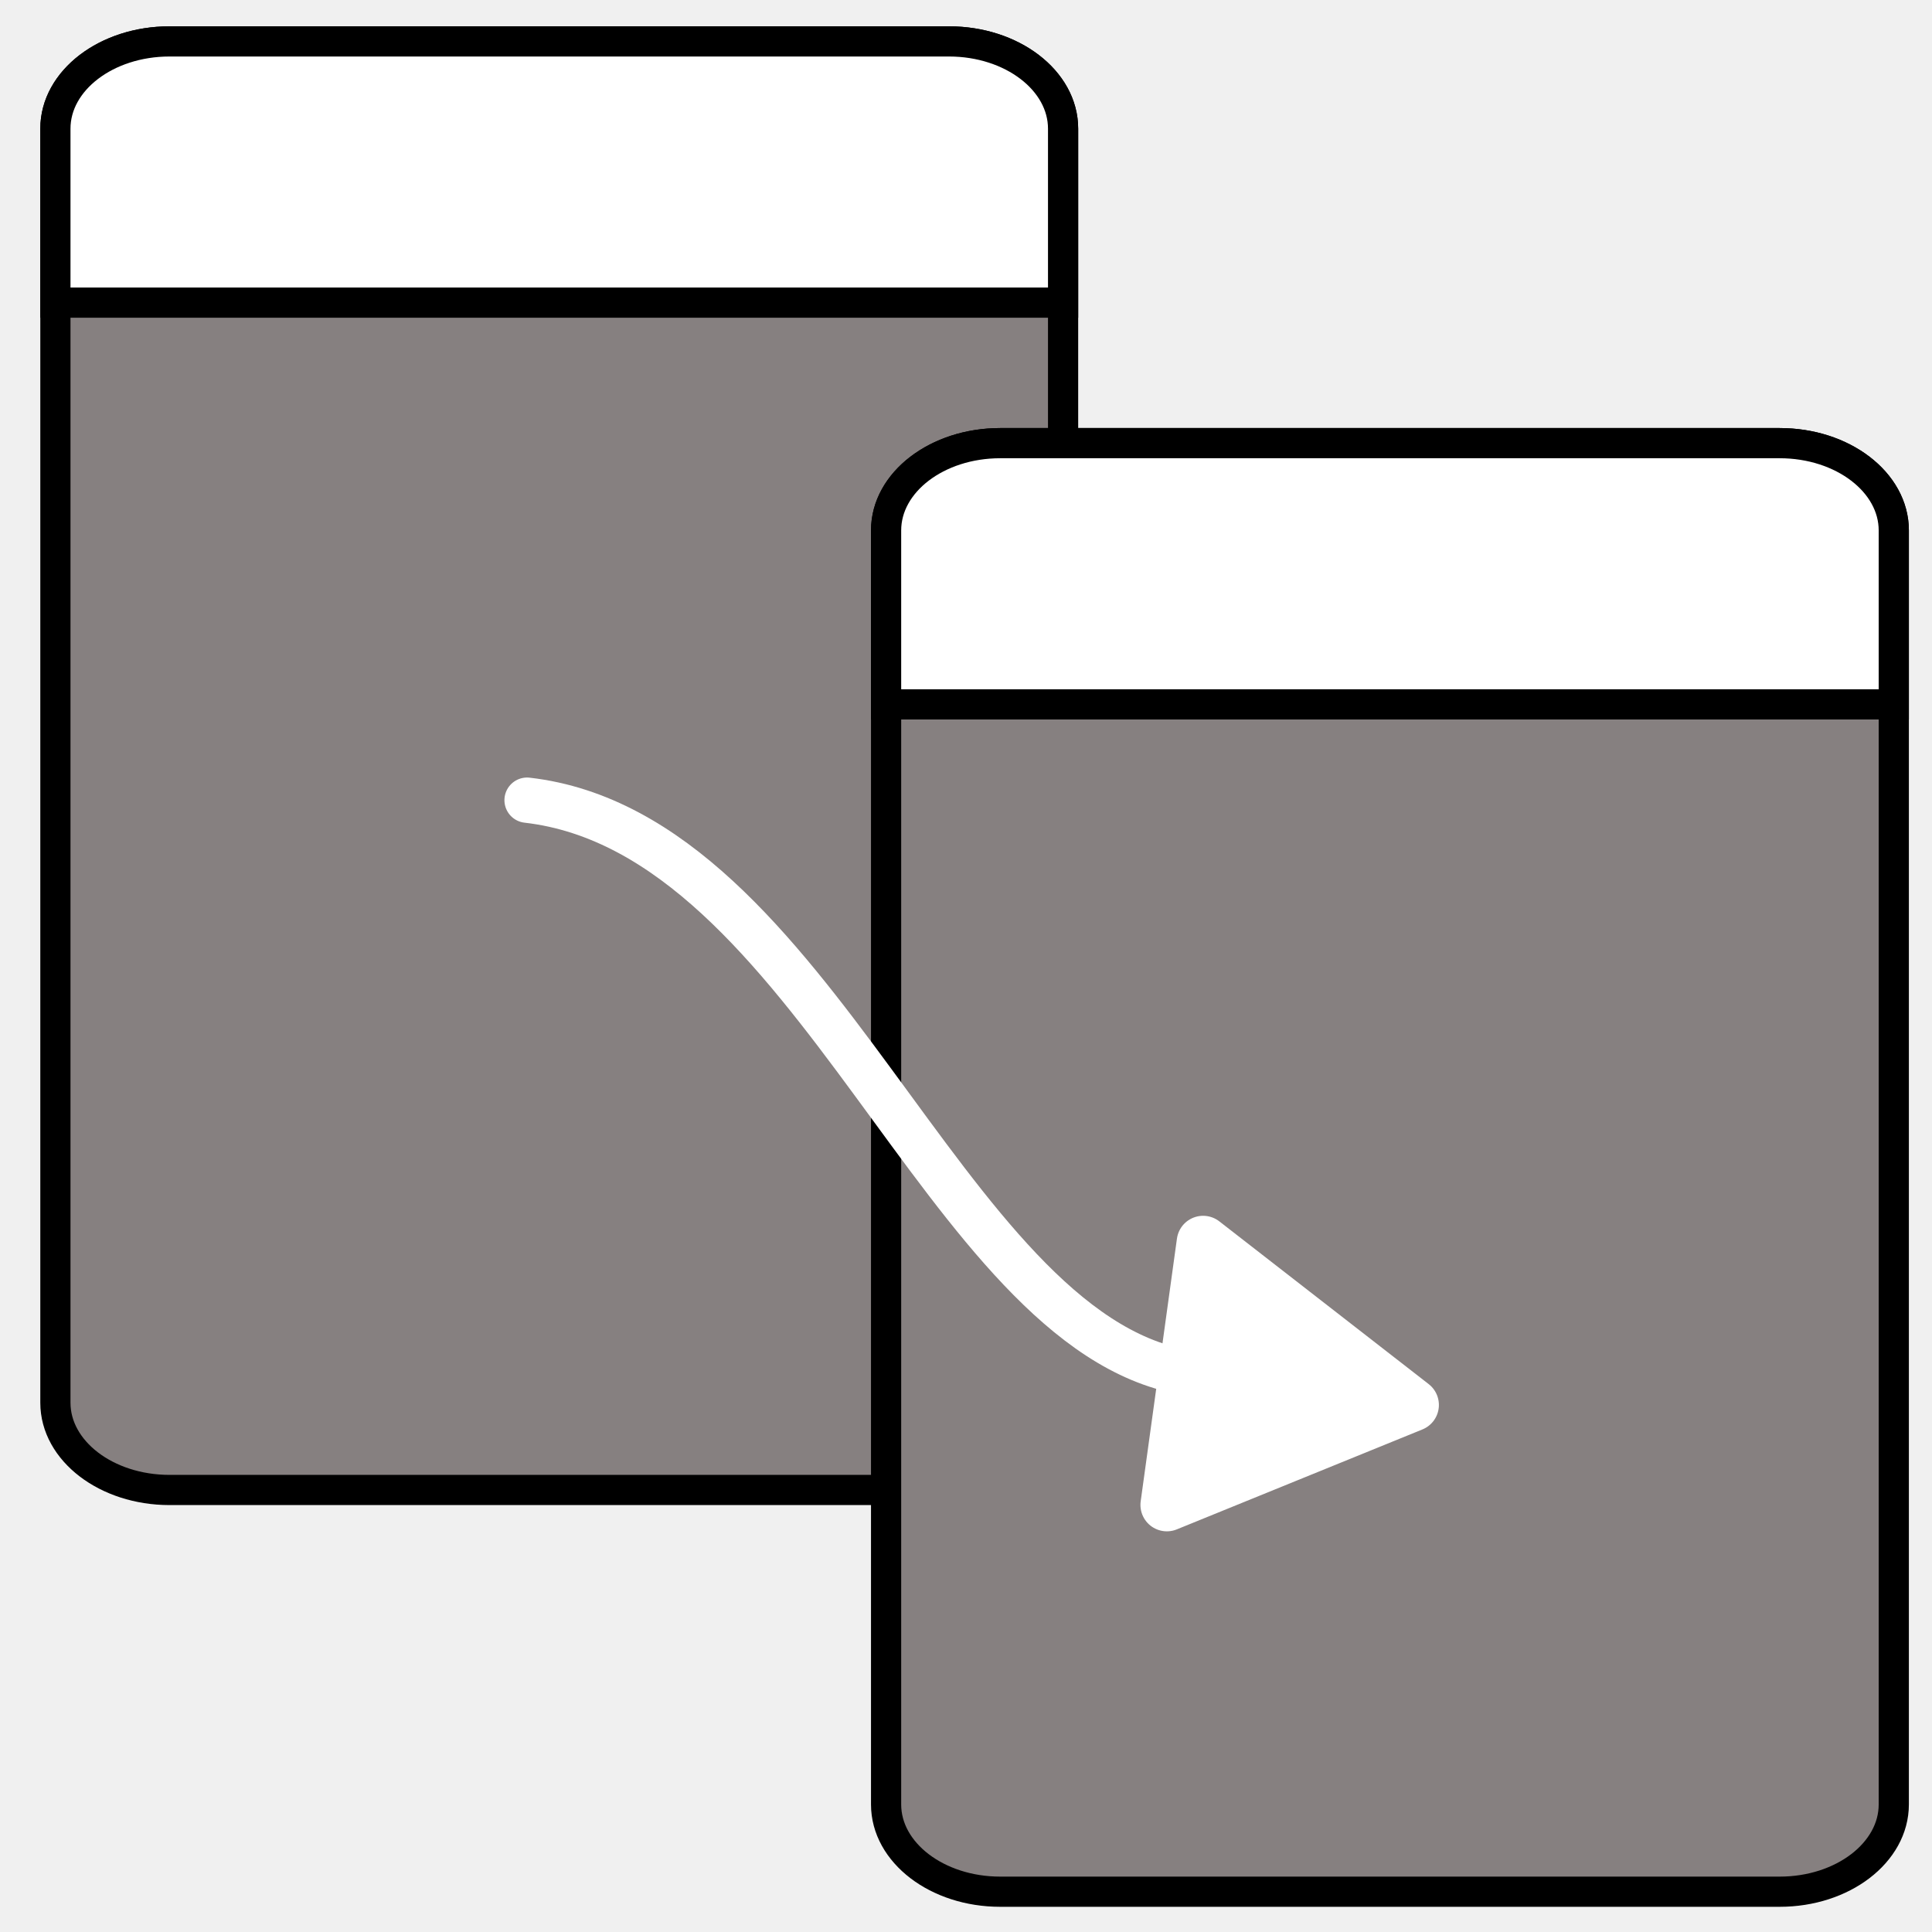
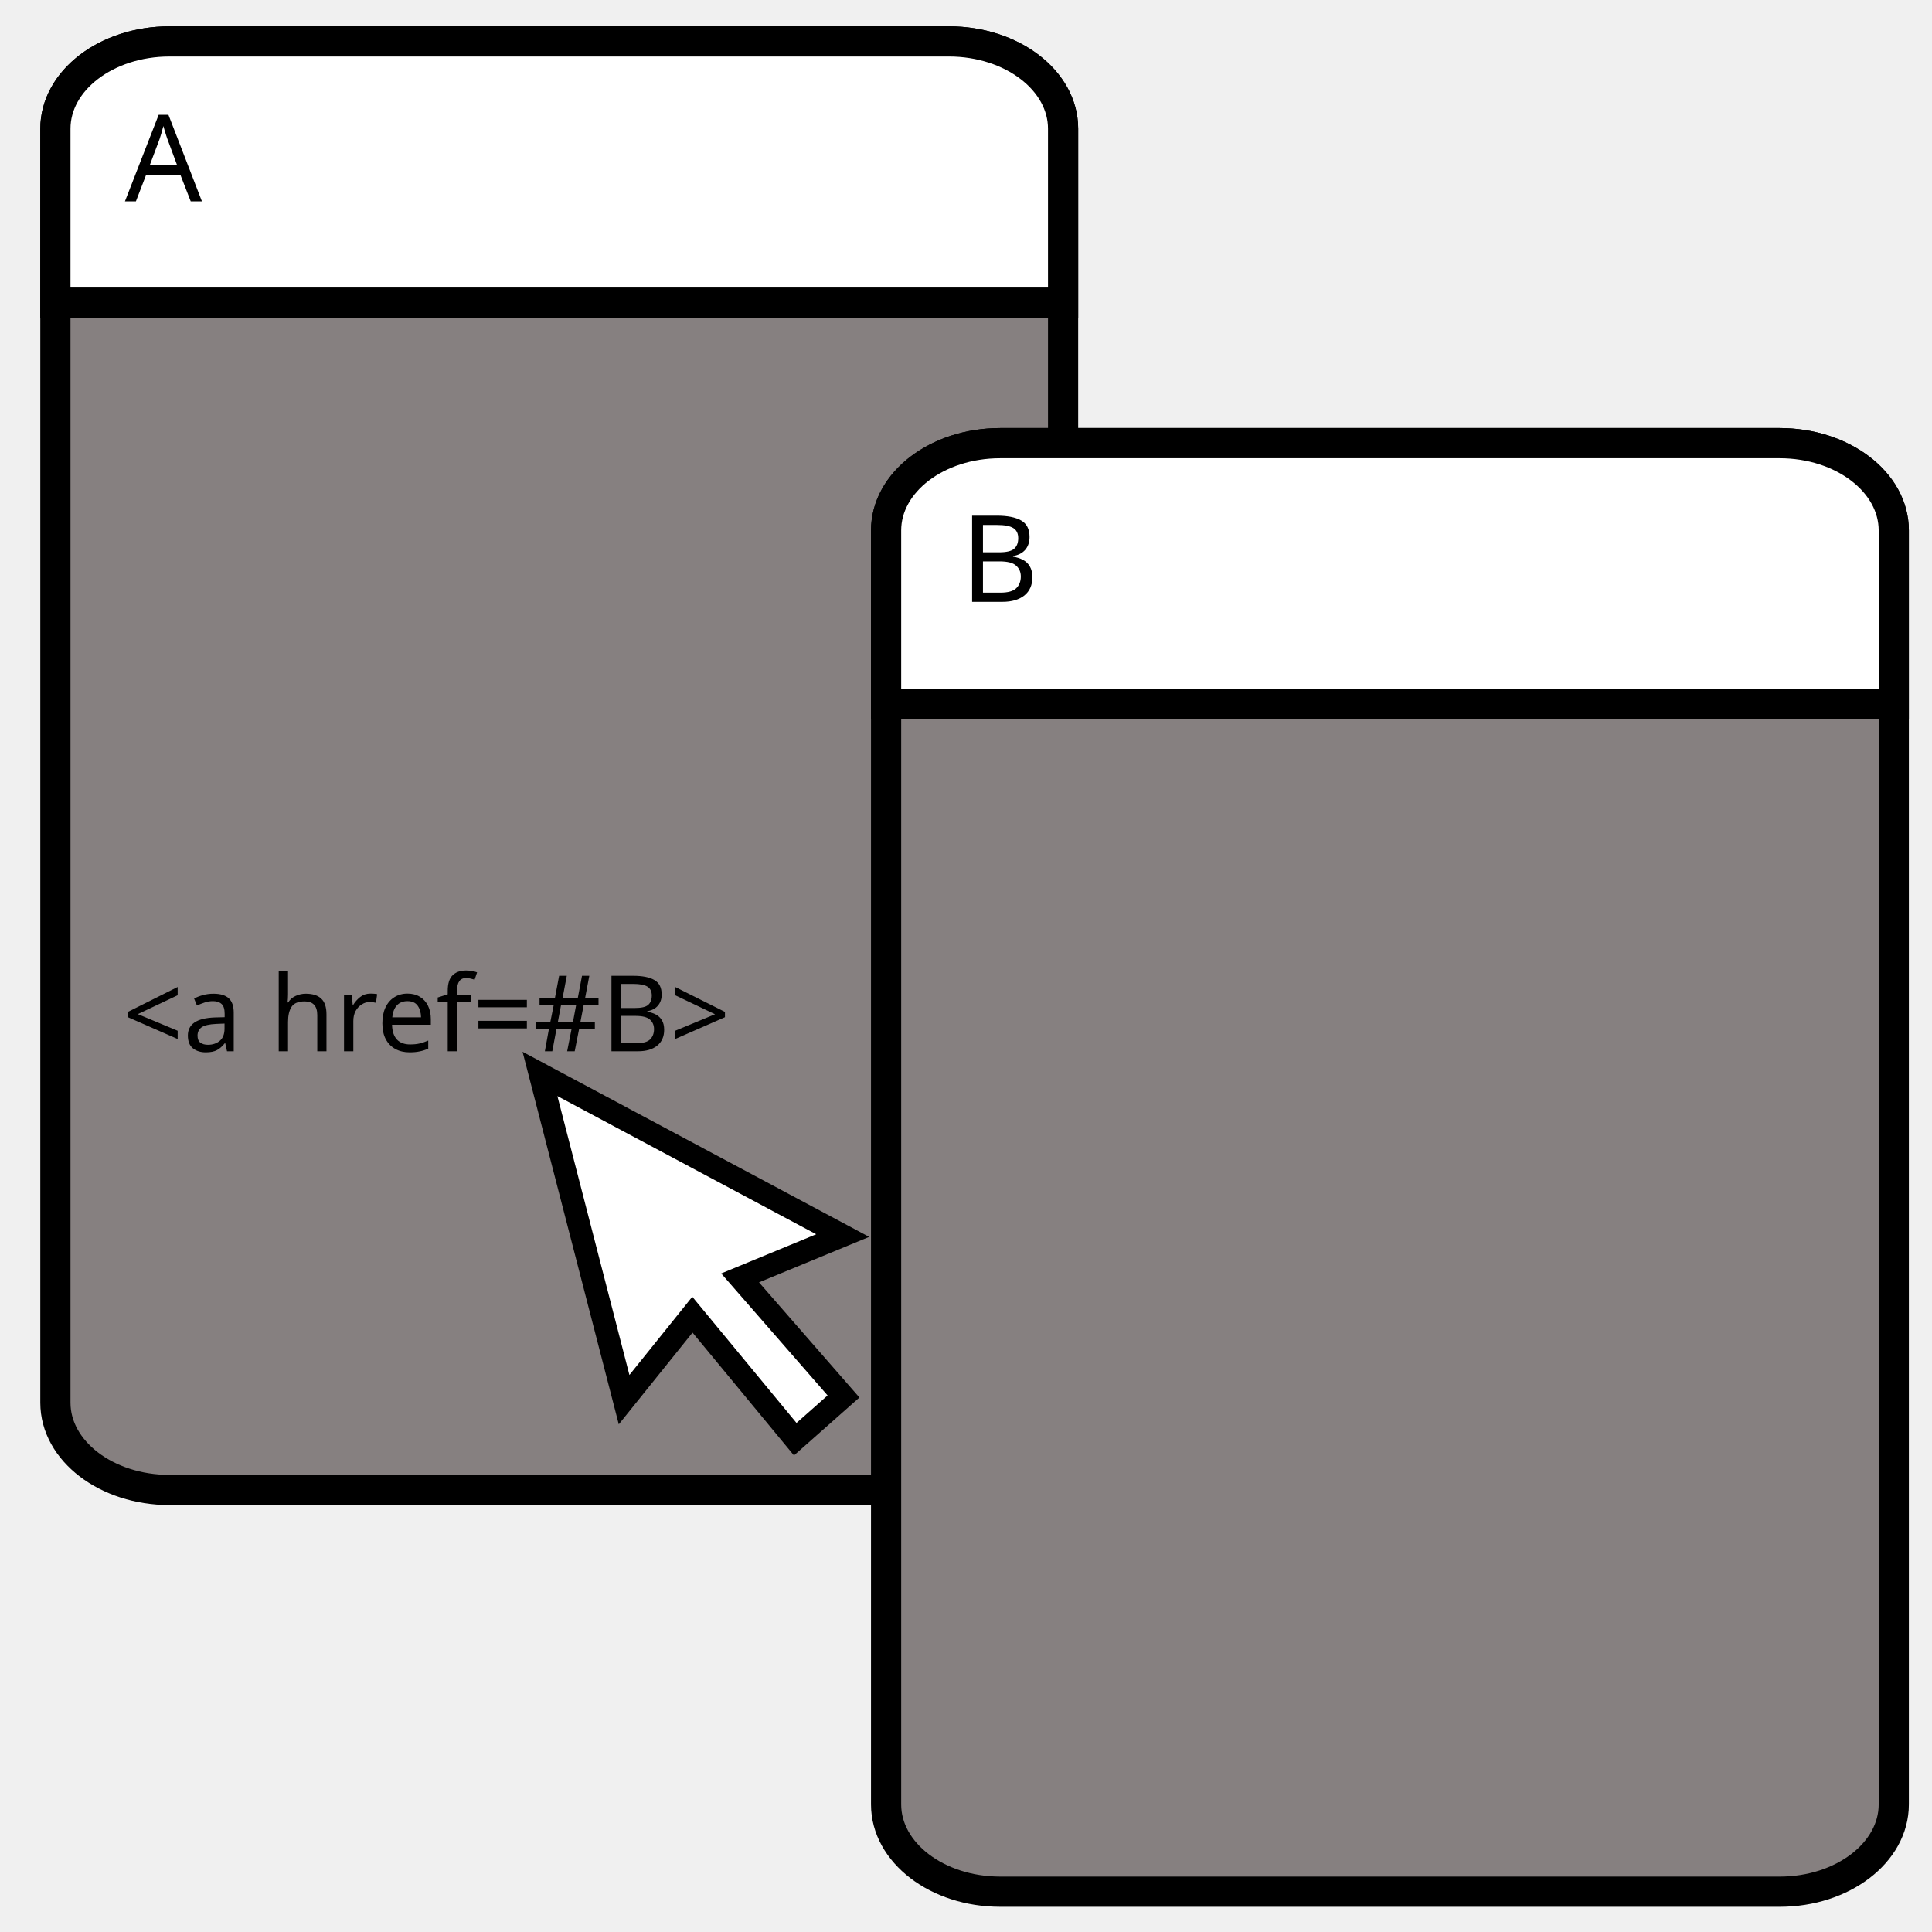
<svg xmlns="http://www.w3.org/2000/svg" version="1.1" x="0" y="0" width="256" height="256" viewBox="0, 0, 256, 256">
  <g id="Layer_1">
    <g id="left-window">
      <g>
        <path d="M22.46,5.487 L125.745,5.487 C134.095,5.487 140.865,10.665 140.865,17.051 L140.865,185.866 C140.865,192.252 134.095,197.43 125.745,197.43 L22.46,197.43 C14.11,197.43 7.34,192.252 7.34,185.866 L7.34,17.051 C7.34,10.665 14.11,5.487 22.46,5.487 z" fill="#868080" />
        <path d="M22.46,5.487 L125.745,5.487 C134.095,5.487 140.865,10.665 140.865,17.051 L140.865,185.866 C140.865,192.252 134.095,197.43 125.745,197.43 L22.46,197.43 C14.11,197.43 7.34,192.252 7.34,185.866 L7.34,17.051 C7.34,10.665 14.11,5.487 22.46,5.487 z" fill-opacity="0" stroke="#000000" stroke-width="4" />
      </g>
      <g>
        <path d="M125.745,5.487 C134.096,5.487 140.865,10.665 140.865,17.052 L140.865,40.1 L7.34,40.1 L7.34,17.051 C7.34,10.665 14.11,5.487 22.46,5.487 L125.745,5.487 z" fill="#FFFFFF" />
        <path d="M125.745,5.487 C134.096,5.487 140.865,10.665 140.865,17.052 L140.865,40.1 L7.34,40.1 L7.34,17.051 C7.34,10.665 14.11,5.487 22.46,5.487 L125.745,5.487 z" fill-opacity="0" stroke="#000000" stroke-width="4" />
      </g>
+       <text transform="matrix(1, 0, 0, 1, 21.355, 23.18)" id="title">
+         <tspan x="-4.801" y="3.5" font-family="CourierNewPS-BoldMT" font-size="16" fill="#000000">A</tspan>
+       </text>
+       <text transform="matrix(1, 0, 0, 1, 62.451, 148.297)" id="anchor-text">
+         <tspan x="-46.208" y="-9" font-family="CourierNewPS-BoldMT" font-size="14" fill="#000000">&lt;a href=#B&gt;</tspan>
+       </text>
    </g>
    <g id="right-window">
      <g>
        <path d="M132.532,58.719 L235.817,58.719 C244.167,58.719 250.936,63.896 250.936,70.283 L250.936,239.097 C250.936,245.484 244.167,250.661 235.817,250.661 L132.532,250.661 C124.181,250.661 117.412,245.484 117.412,239.097 L117.412,70.283 C117.412,63.896 124.181,58.719 132.532,58.719 z" fill="#868080" />
        <path d="M132.532,58.719 L235.817,58.719 C244.167,58.719 250.936,63.896 250.936,70.283 L250.936,239.097 C250.936,245.484 244.167,250.661 235.817,250.661 L132.532,250.661 C124.181,250.661 117.412,245.484 117.412,239.097 L117.412,70.283 C117.412,63.896 124.181,58.719 132.532,58.719 z" fill-opacity="0" stroke="#000000" stroke-width="4" />
      </g>
      <g>
        <path d="M235.817,58.719 C244.167,58.719 250.936,63.896 250.936,70.283 L250.936,93.332 L117.412,93.332 L117.412,70.283 C117.412,63.896 124.181,58.719 132.532,58.719 L235.817,58.719 z" fill="#FFFFFF" />
        <path d="M235.817,58.719 C244.167,58.719 250.936,63.896 250.936,70.283 L250.936,93.332 L117.412,93.332 L117.412,70.283 C117.412,63.896 124.181,58.719 132.532,58.719 L235.817,58.719 z" fill-opacity="0" stroke="#000000" stroke-width="4" />
      </g>
+       <text transform="matrix(1, 0, 0, 1, 132.064, 76.247)" id="title">
+         <tspan x="-4.801" y="3.5" font-family="CourierNewPS-BoldMT" font-size="16" fill="#000000">B</tspan>
+       </text>
    </g>
-     <g id="arrow">
-       <g>
-         <path d="M159.418,164.6 L187.161,186.165 L154.614,199.409 z" fill="#FFFFFF" />
-         <path d="M159.418,164.6 L187.161,186.165 L154.614,199.409 z" fill-opacity="0" stroke="#FFFFFF" stroke-width="7" stroke-linecap="round" stroke-linejoin="round" />
-       </g>
-       <path d="M156.904,181.818 C124.959,176.181 108.047,110.412 69.839,106.027" fill-opacity="0" stroke="#FFFFFF" stroke-width="6" stroke-linecap="round" />
+     <g id="cursor">
+       <path d="M71.55,142.301 L111.661,163.72 L98.068,169.33 L111.77,185.041 L105.373,190.701 L91.748,174.202 L82.697,185.463 L71.55,142.301 z" fill="#FFFFFF" />
+       <path d="M71.55,142.301 L111.661,163.72 L98.068,169.33 L111.77,185.041 L105.373,190.701 L91.748,174.202 L82.697,185.463 L71.55,142.301 z" fill-opacity="0" stroke="#000000" stroke-width="3" />
    </g>
  </g>
</svg>
